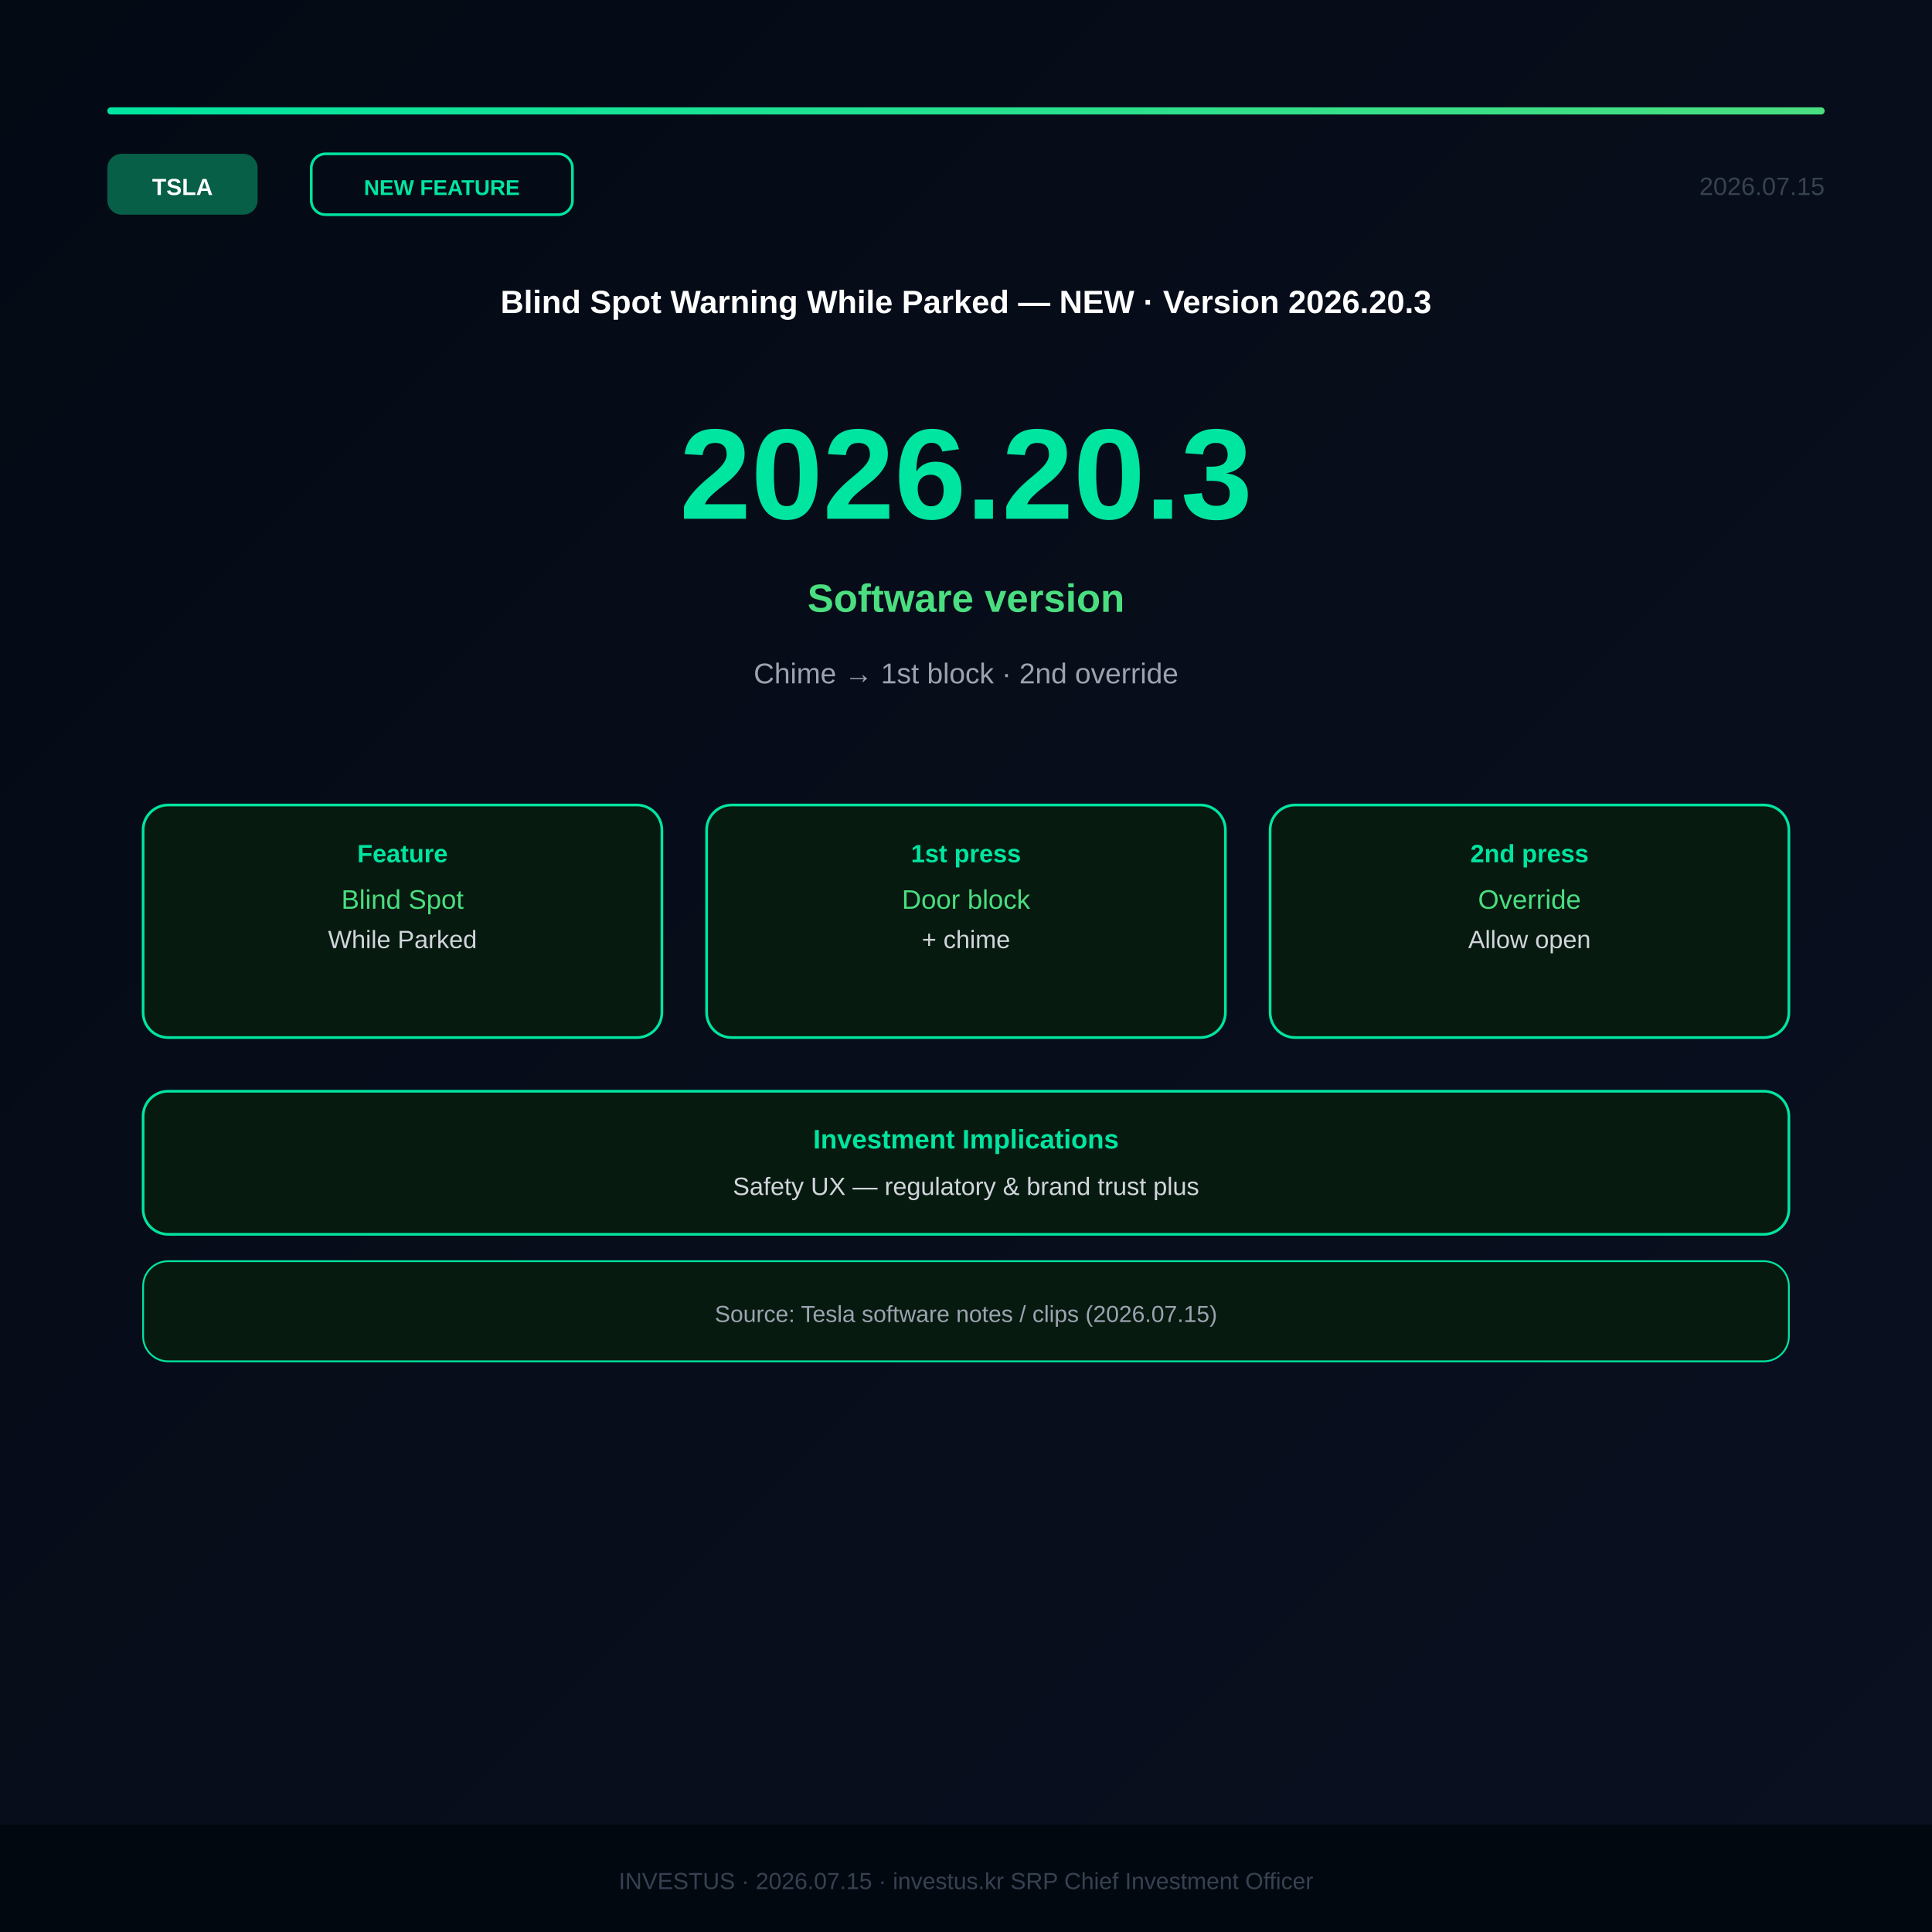
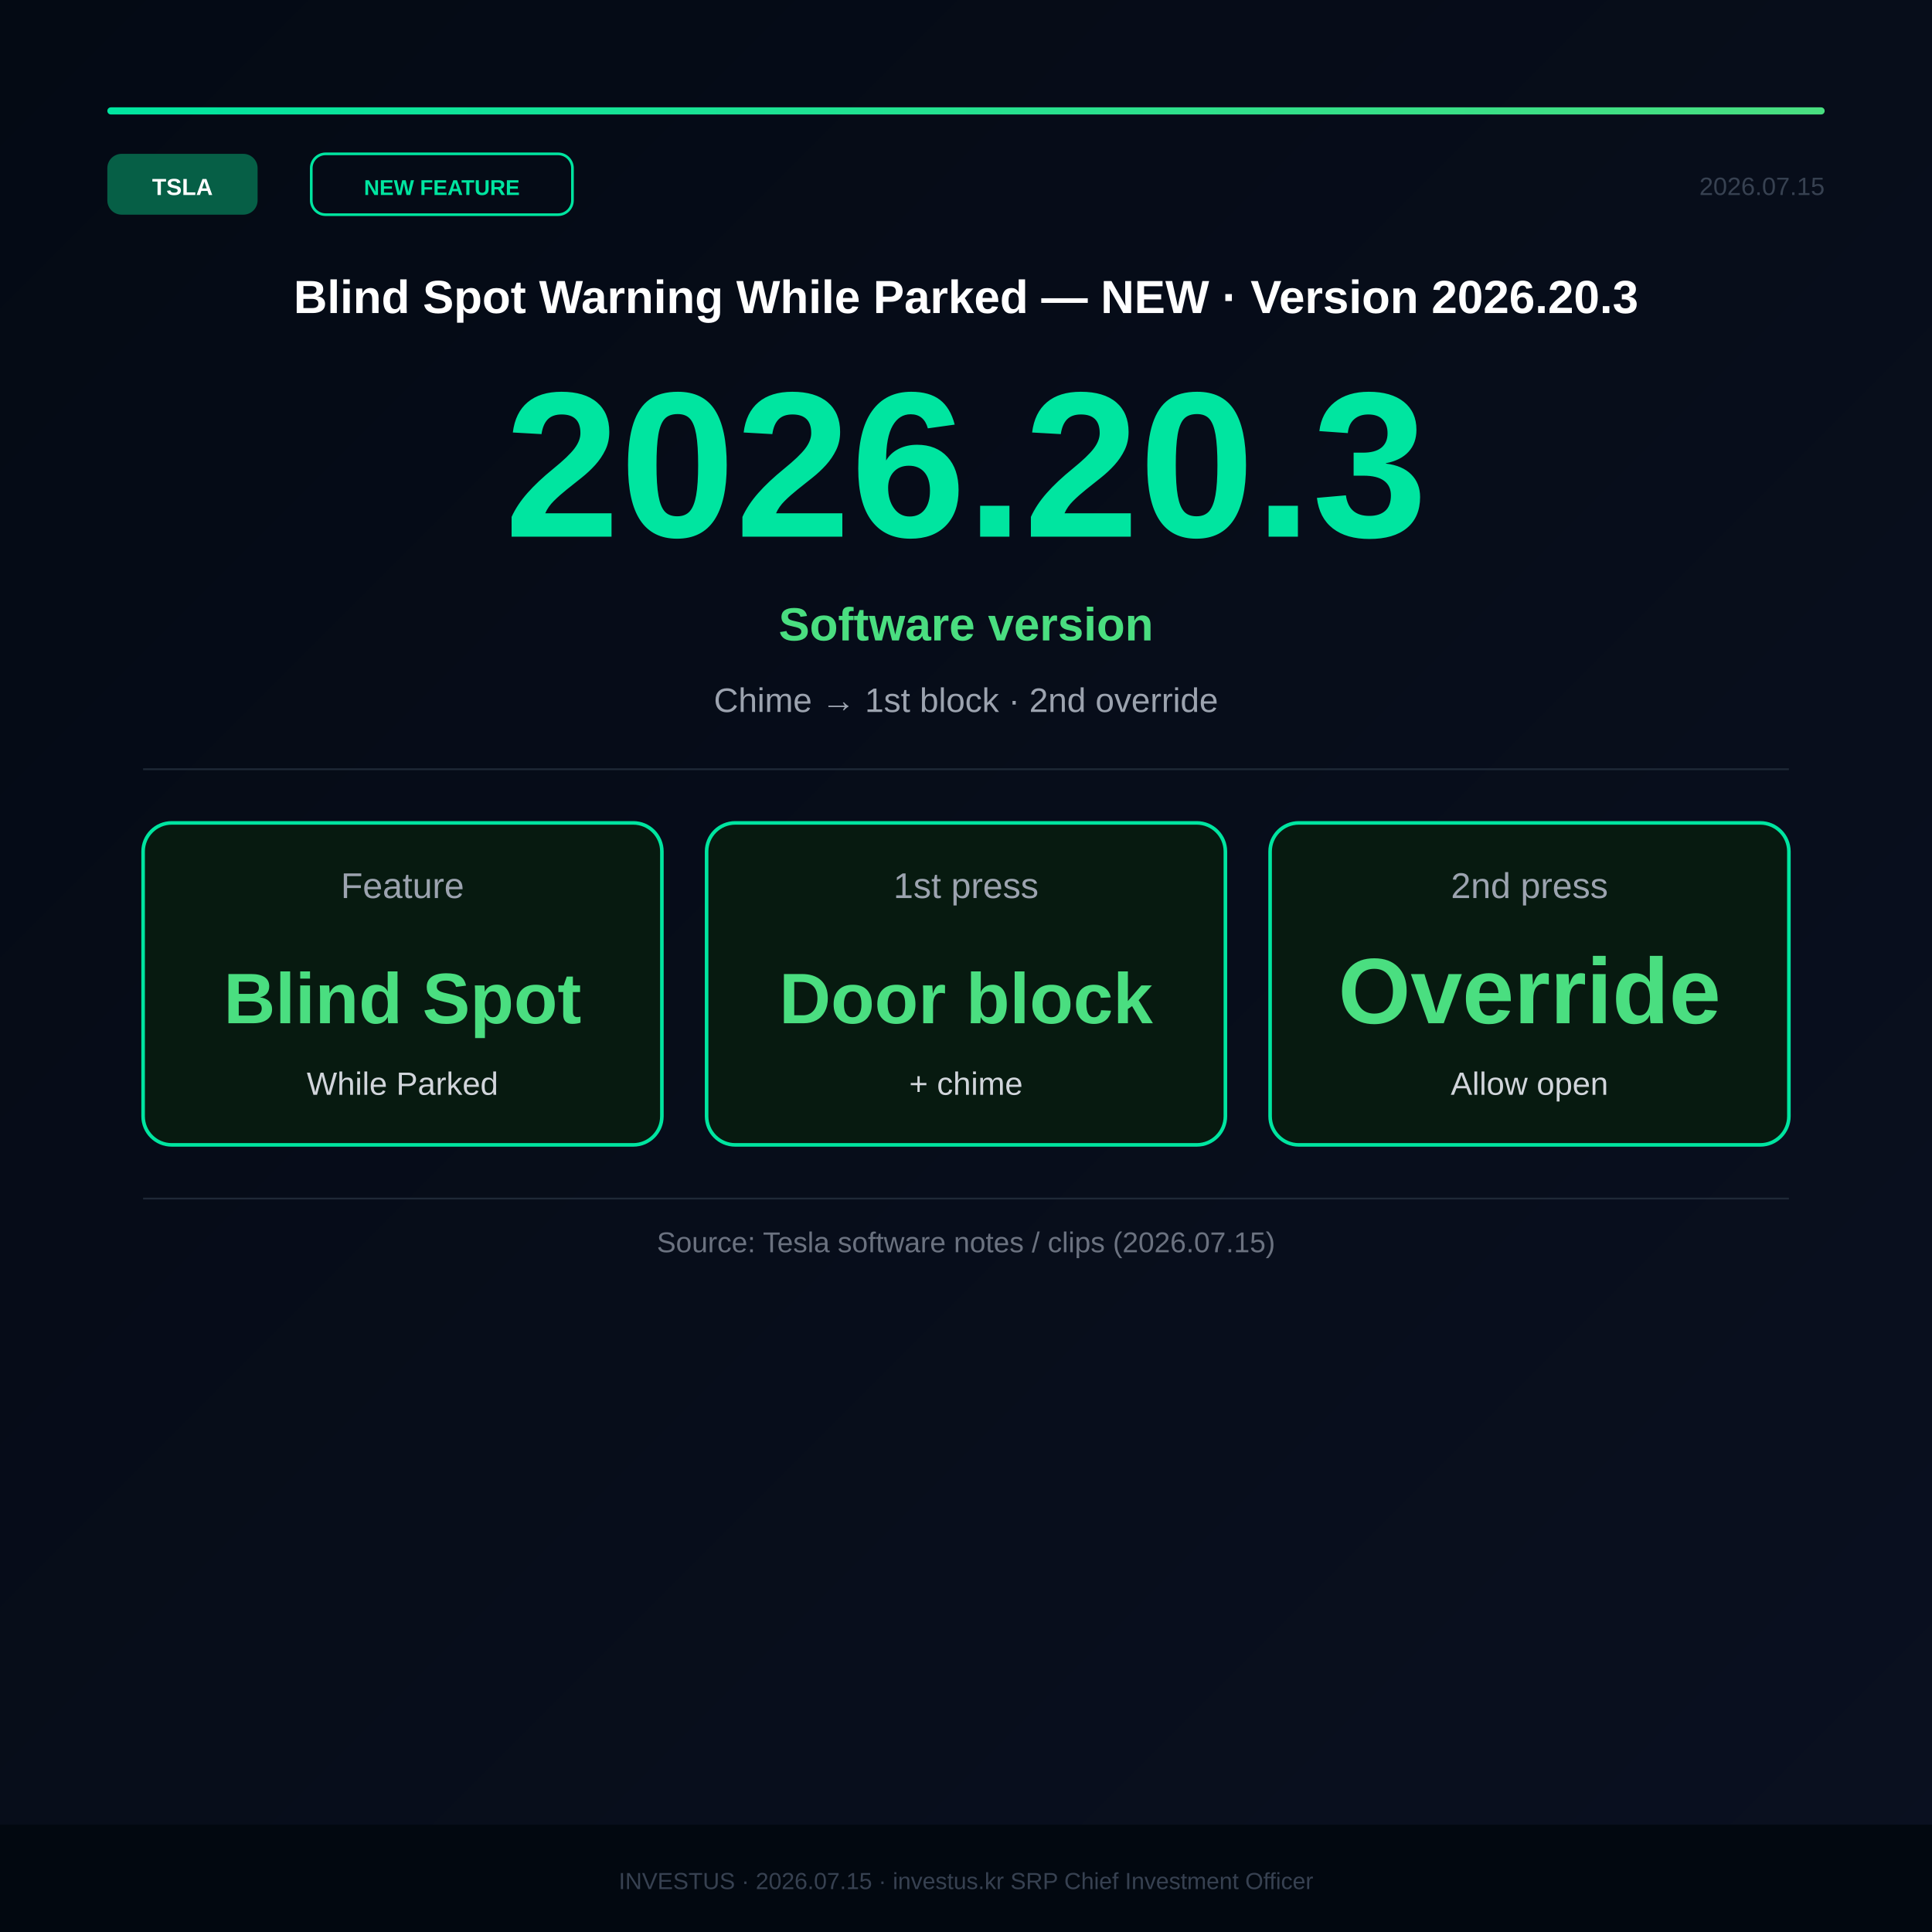
<svg xmlns="http://www.w3.org/2000/svg" viewBox="0 0 1080 1080" width="1080" height="1080">
  <defs>
    <linearGradient id="bg" x1="0%" y1="0%" x2="100%" y2="100%">
      <stop offset="0%" style="stop-color:#040a14" />
      <stop offset="100%" style="stop-color:#0a1020" />
    </linearGradient>
    <linearGradient id="grad" x1="0%" y1="0%" x2="100%" y2="0%">
      <stop offset="0%" style="stop-color:#00e5a0" />
      <stop offset="100%" style="stop-color:#4ade80" />
    </linearGradient>
  </defs>
  <rect width="1080" height="1080" fill="url(#bg)" />
  <rect x="60" y="60" width="960" height="4" fill="url(#grad)" rx="2" />
  <rect x="60" y="86" width="84" height="34" rx="8" fill="#065f46" />
  <text x="102.0" y="109" font-family="Arial Black, Arial" font-weight="900" font-size="13" fill="#ffffff" text-anchor="middle">TSLA</text>
  <rect x="174" y="86" width="146" height="34" rx="8" fill="none" stroke="#00e5a0" stroke-width="1.5" />
  <text x="247.0" y="109" font-family="Arial, sans-serif" font-weight="700" font-size="12" fill="#00e5a0" text-anchor="middle">NEW FEATURE</text>
  <text x="1020" y="109" font-family="Arial, sans-serif" font-size="14" fill="#374151" text-anchor="end">2026.07.15</text>
-   <text x="540" y="175" font-family="Arial Black, Arial" font-weight="900" font-size="18" fill="#ffffff" text-anchor="middle">Blind Spot Warning While Parked — NEW · Version 2026.20.3</text>
-   <text x="540" y="290" font-family="Arial Black, Arial" font-weight="900" font-size="72" fill="#00e5a0" text-anchor="middle">2026.20.3</text>
-   <text x="540" y="342" font-family="Arial Black, Arial" font-weight="900" font-size="22" fill="#4ade80" text-anchor="middle">Software version</text>
-   <text x="540" y="382" font-family="Arial, sans-serif" font-size="16" fill="#9ca3af" text-anchor="middle">Chime → 1st block · 2nd override</text>
-   <rect x="80" y="450" width="290" height="130" rx="14" fill="#071a10" stroke="#00e5a0" stroke-width="1.5" />
-   <text x="225.0" y="482" font-family="Arial Black, Arial" font-weight="900" font-size="14" fill="#00e5a0" text-anchor="middle">Feature</text>
-   <text x="225.0" y="508" font-family="Arial, sans-serif" font-size="15" fill="#4ade80" text-anchor="middle">Blind Spot</text>
-   <text x="225.0" y="530" font-family="Arial, sans-serif" font-size="14" fill="#d1d5db" text-anchor="middle">While Parked</text>
-   <rect x="395" y="450" width="290" height="130" rx="14" fill="#071a10" stroke="#00e5a0" stroke-width="1.5" />
-   <text x="540.0" y="482" font-family="Arial Black, Arial" font-weight="900" font-size="14" fill="#00e5a0" text-anchor="middle">1st press</text>
-   <text x="540.0" y="508" font-family="Arial, sans-serif" font-size="15" fill="#4ade80" text-anchor="middle">Door block</text>
-   <text x="540.0" y="530" font-family="Arial, sans-serif" font-size="14" fill="#d1d5db" text-anchor="middle">+ chime</text>
-   <rect x="710" y="450" width="290" height="130" rx="14" fill="#071a10" stroke="#00e5a0" stroke-width="1.5" />
-   <text x="855.0" y="482" font-family="Arial Black, Arial" font-weight="900" font-size="14" fill="#00e5a0" text-anchor="middle">2nd press</text>
-   <text x="855.0" y="508" font-family="Arial, sans-serif" font-size="15" fill="#4ade80" text-anchor="middle">Override</text>
-   <text x="855.0" y="530" font-family="Arial, sans-serif" font-size="14" fill="#d1d5db" text-anchor="middle">Allow open</text>
-   <rect x="80" y="610" width="920" height="80" rx="14" fill="#071a10" stroke="#00e5a0" stroke-width="1.5" />
-   <text x="540" y="642" font-family="Arial Black, Arial" font-weight="900" font-size="15" fill="#00e5a0" text-anchor="middle">Investment Implications</text>
-   <text x="540" y="668" font-family="Arial, sans-serif" font-size="14" fill="#d1d5db" text-anchor="middle">Safety UX — regulatory &amp; brand trust plus</text>
-   <rect x="80" y="705" width="920" height="56" rx="14" fill="#071a10" stroke="#00e5a0" stroke-width="1" />
-   <text x="540" y="739" font-family="Arial, sans-serif" font-size="13" fill="#9ca3af" text-anchor="middle">Source: Tesla software notes / clips (2026.07.15)</text>
+   <text x="540" y="175" font-family="Arial Black, Arial" font-weight="900" font-size="26" fill="#ffffff" text-anchor="middle">Blind Spot Warning While Parked — NEW · Version 2026.20.3</text>
+   <text x="540" y="300" font-family="Arial Black, Arial" font-weight="900" font-size="116" fill="#00e5a0" text-anchor="middle">2026.20.3</text>
+   <text x="540" y="358" font-family="Arial Black, Arial" font-weight="900" font-size="26" fill="#4ade80" text-anchor="middle">Software version</text>
+   <text x="540" y="398" font-family="Arial, sans-serif" font-size="19" fill="#9ca3af" text-anchor="middle">Chime → 1st block · 2nd override</text>
+   <line x1="80" y1="430" x2="1000" y2="430" stroke="#1f2937" stroke-width="1" />
+   <rect x="80" y="460" width="290" height="180" rx="16" fill="#071a10" stroke="#00e5a0" stroke-width="2" />
+   <text x="225.0" y="502" font-family="Arial, sans-serif" font-size="20" fill="#9ca3af" text-anchor="middle">Feature</text>
+   <text x="225.0" y="572" font-family="Arial Black, Arial" font-weight="900" font-size="40" fill="#4ade80" text-anchor="middle">Blind Spot</text>
+   <text x="225.0" y="612" font-family="Arial, sans-serif" font-size="18" fill="#d1d5db" text-anchor="middle">While Parked</text>
+   <rect x="395" y="460" width="290" height="180" rx="16" fill="#071a10" stroke="#00e5a0" stroke-width="2" />
+   <text x="540.0" y="502" font-family="Arial, sans-serif" font-size="20" fill="#9ca3af" text-anchor="middle">1st press</text>
+   <text x="540.0" y="572" font-family="Arial Black, Arial" font-weight="900" font-size="40" fill="#4ade80" text-anchor="middle">Door block</text>
+   <text x="540.0" y="612" font-family="Arial, sans-serif" font-size="18" fill="#d1d5db" text-anchor="middle">+ chime</text>
+   <rect x="710" y="460" width="290" height="180" rx="16" fill="#071a10" stroke="#00e5a0" stroke-width="2" />
+   <text x="855.0" y="502" font-family="Arial, sans-serif" font-size="20" fill="#9ca3af" text-anchor="middle">2nd press</text>
+   <text x="855.0" y="572" font-family="Arial Black, Arial" font-weight="900" font-size="52" fill="#4ade80" text-anchor="middle">Override</text>
+   <text x="855.0" y="612" font-family="Arial, sans-serif" font-size="18" fill="#d1d5db" text-anchor="middle">Allow open</text>
+   <line x1="80" y1="670" x2="1000" y2="670" stroke="#1f2937" stroke-width="1" />
+   <text x="540" y="700" font-family="Arial, sans-serif" font-size="16" fill="#6b7280" text-anchor="middle">Source: Tesla software notes / clips (2026.07.15)</text>
  <rect x="0" y="1020" width="1080" height="60" fill="#020810" />
  <text x="540" y="1056" font-family="Arial, sans-serif" font-size="13" fill="#374151" text-anchor="middle">INVESTUS · 2026.07.15 · investus.kr SRP Chief Investment Officer</text>
</svg>
